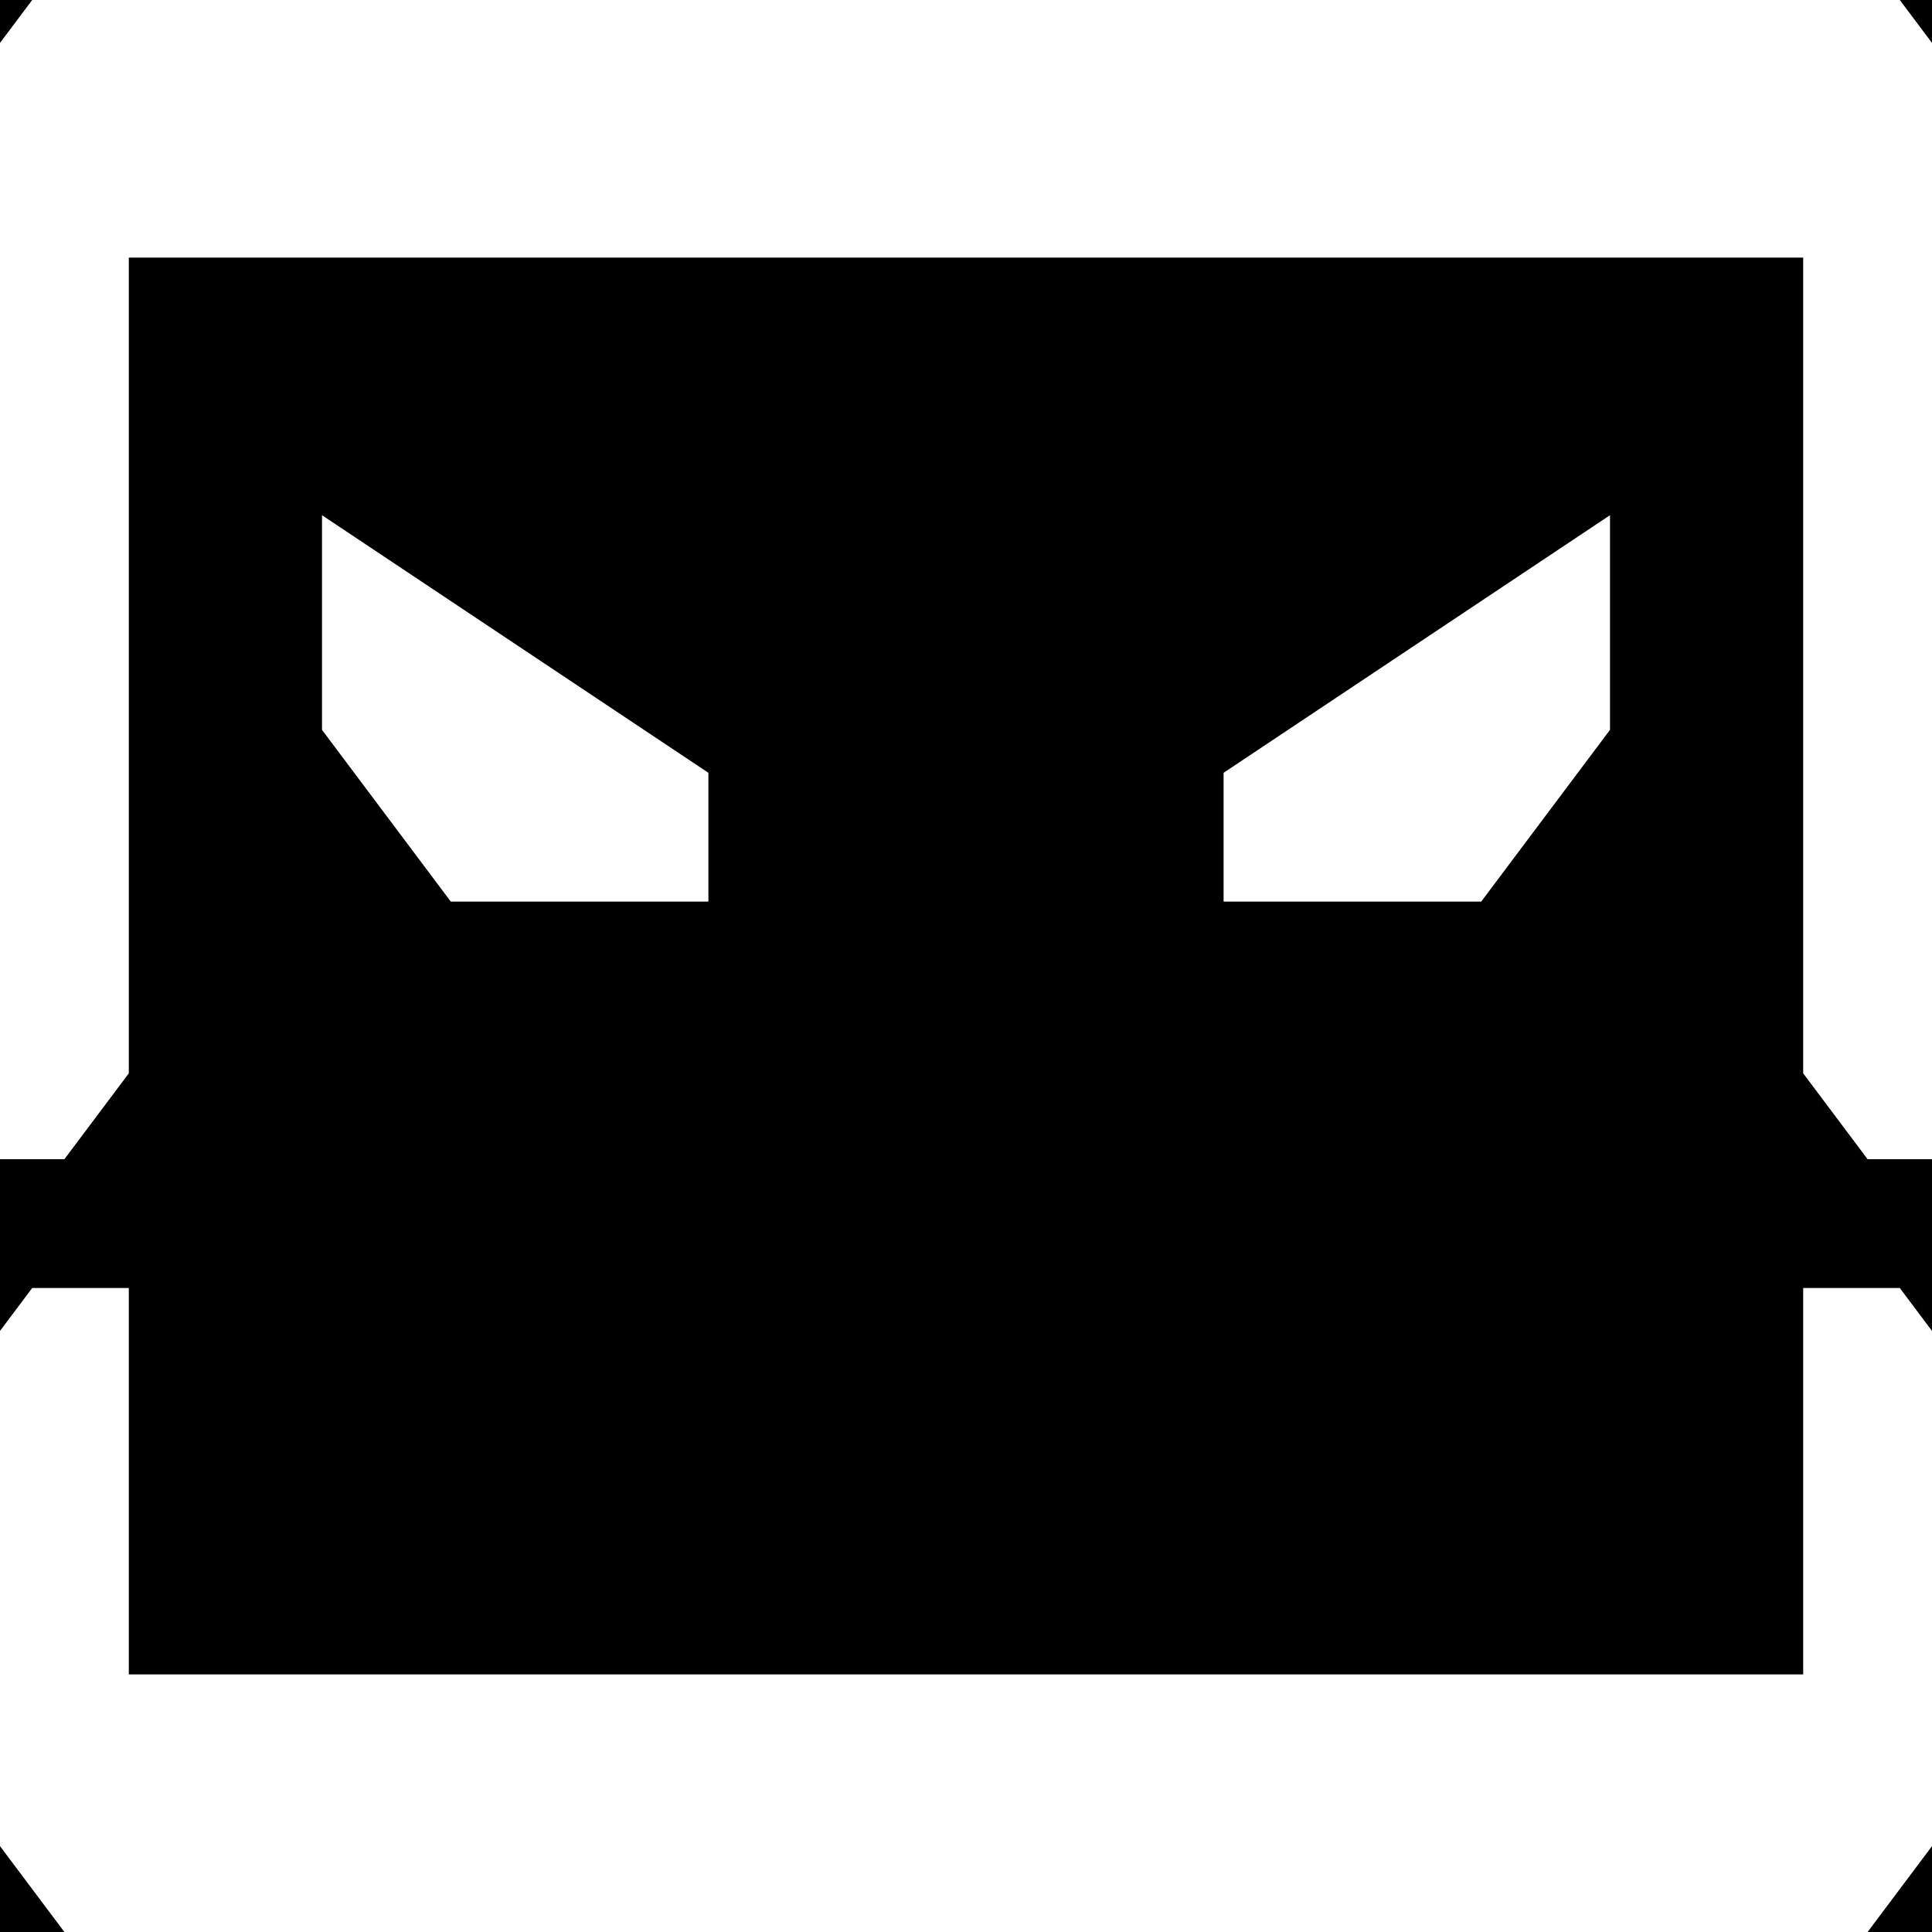
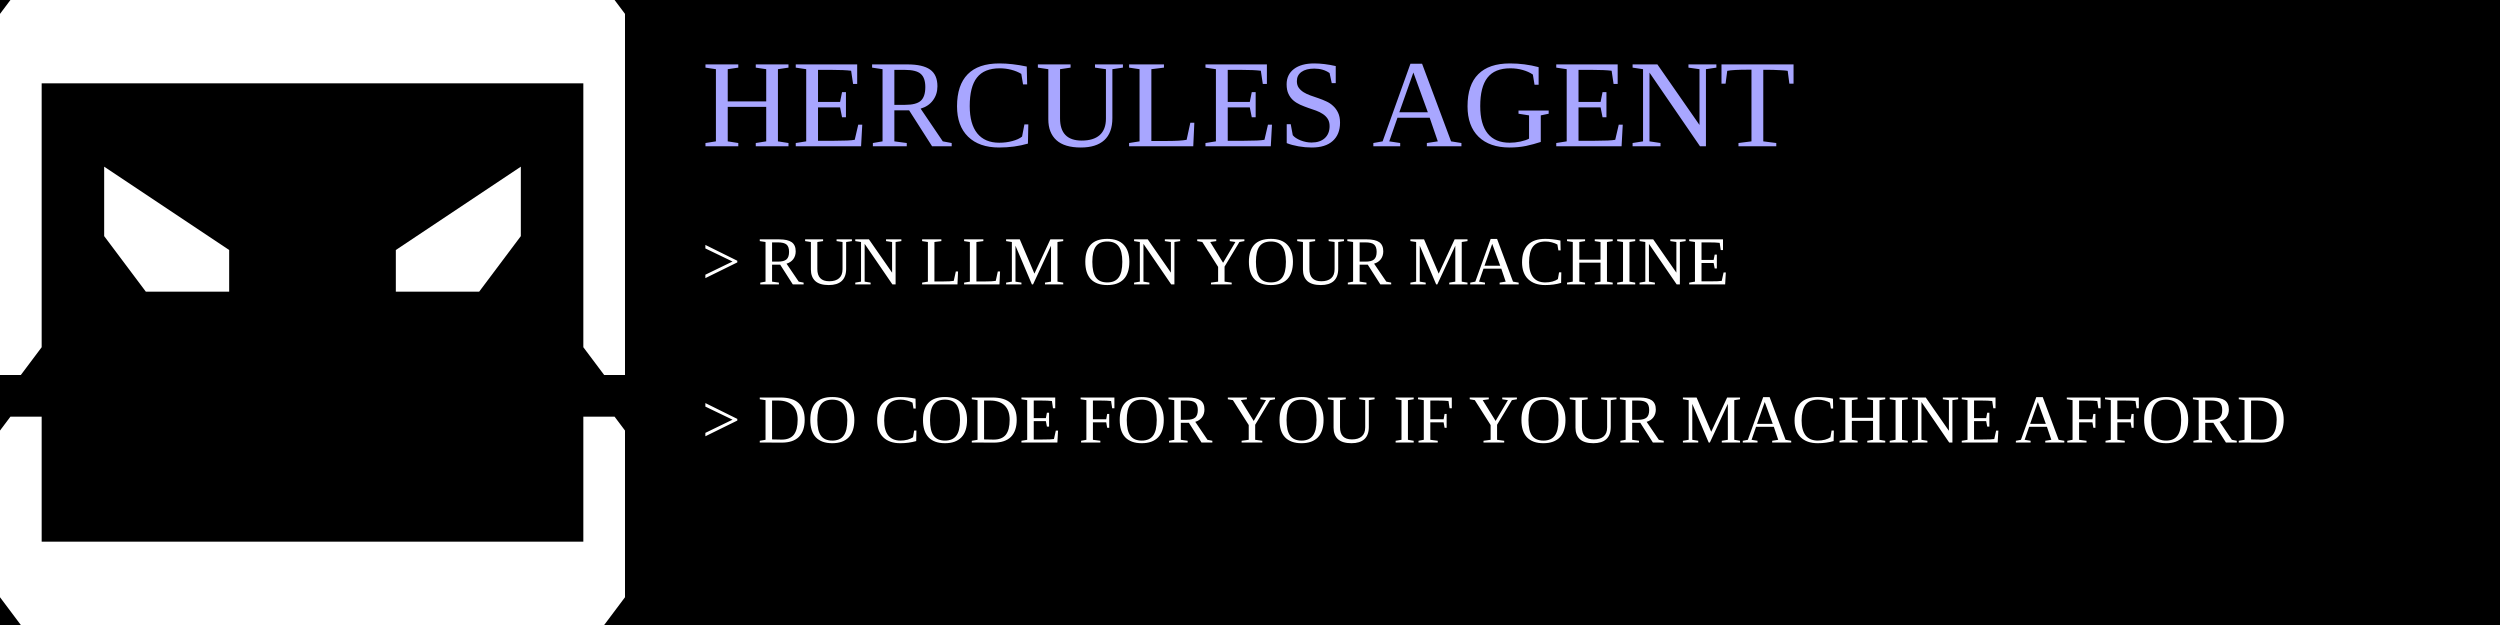
- <svg xmlns="http://www.w3.org/2000/svg" width="100" height="100" viewBox="0 0 100 100">
-   <rect width="100" height="100" fill="rgb(0,0,0)" fill-opacity="1.00" />
+ <svg xmlns="http://www.w3.org/2000/svg" width="400" height="100" viewBox="0 0 400 100">
+   <rect width="400" height="100" fill="rgb(0,0,0)" fill-opacity="1.00" />
  <g style="mix-blend-mode:normal">
    <path d="M0,60 L3.333,60 L6.667,55.556 L6.667,13.333 L93.333,13.333 L93.333,55.556 L96.667,60 L100,60 L100,2.222 L98.333,-0 L1.667,0 L-0,2.222 Z" fill="rgb(255,255,255)" fill-opacity="1" stroke="none" opacity="1" />
  </g>
  <g style="mix-blend-mode:normal">
    <path d="M0,68.889 L1.667,66.667 L6.667,66.667 L6.667,86.667 L93.333,86.667 L93.333,66.667 L98.333,66.667 L100,68.889 L100,95.556 L96.667,100 L3.333,100 L0,95.556 Z" fill="rgb(255,255,255)" fill-opacity="1" stroke="none" opacity="1" />
  </g>
  <g style="mix-blend-mode:normal">
    <path d="M16.667,26.667 L36.667,40 L36.667,46.667 L23.333,46.667 L16.667,37.778 Z" fill="rgb(255,255,255)" fill-opacity="1" stroke="none" opacity="1" />
  </g>
  <g style="mix-blend-mode:normal">
    <path d="M63.333,40 L83.333,26.667 L83.333,37.778 L76.667,46.667 L63.333,46.667 Z" fill="rgb(255,255,255)" fill-opacity="1" stroke="none" opacity="1" />
  </g>
+   <g style="mix-blend-mode:normal">
+     <text x="112.297" y="38.078" font-size="11" font-family="Press Start 2P" font-weight="normal" font-style="normal" dominant-baseline="hanging" fill="rgb(255,255,255)" fill-opacity="1" stroke="none" opacity="1">&gt; RUN LLM ON YOUR MACHINE</text>
+   </g>
+   <g style="mix-blend-mode:normal">
+     <text x="112.297" y="63.378" font-size="11" font-family="Press Start 2P" font-weight="normal" font-style="normal" dominant-baseline="hanging" fill="rgb(255,255,255)" fill-opacity="1" stroke="none" opacity="1">&gt; DO CODE FOR YOU IF YOUR 
+   MACHINE AFFORD</text>
+   </g>
+   <g style="mix-blend-mode:normal">
+     <text x="112.297" y="9.903" font-size="20" font-family="Press Start 2P" font-weight="normal" font-style="normal" dominant-baseline="hanging" fill="rgb(168,166,255)" fill-opacity="1" stroke="none" opacity="1">HERCULES AGENT</text>
+   </g>
</svg>
